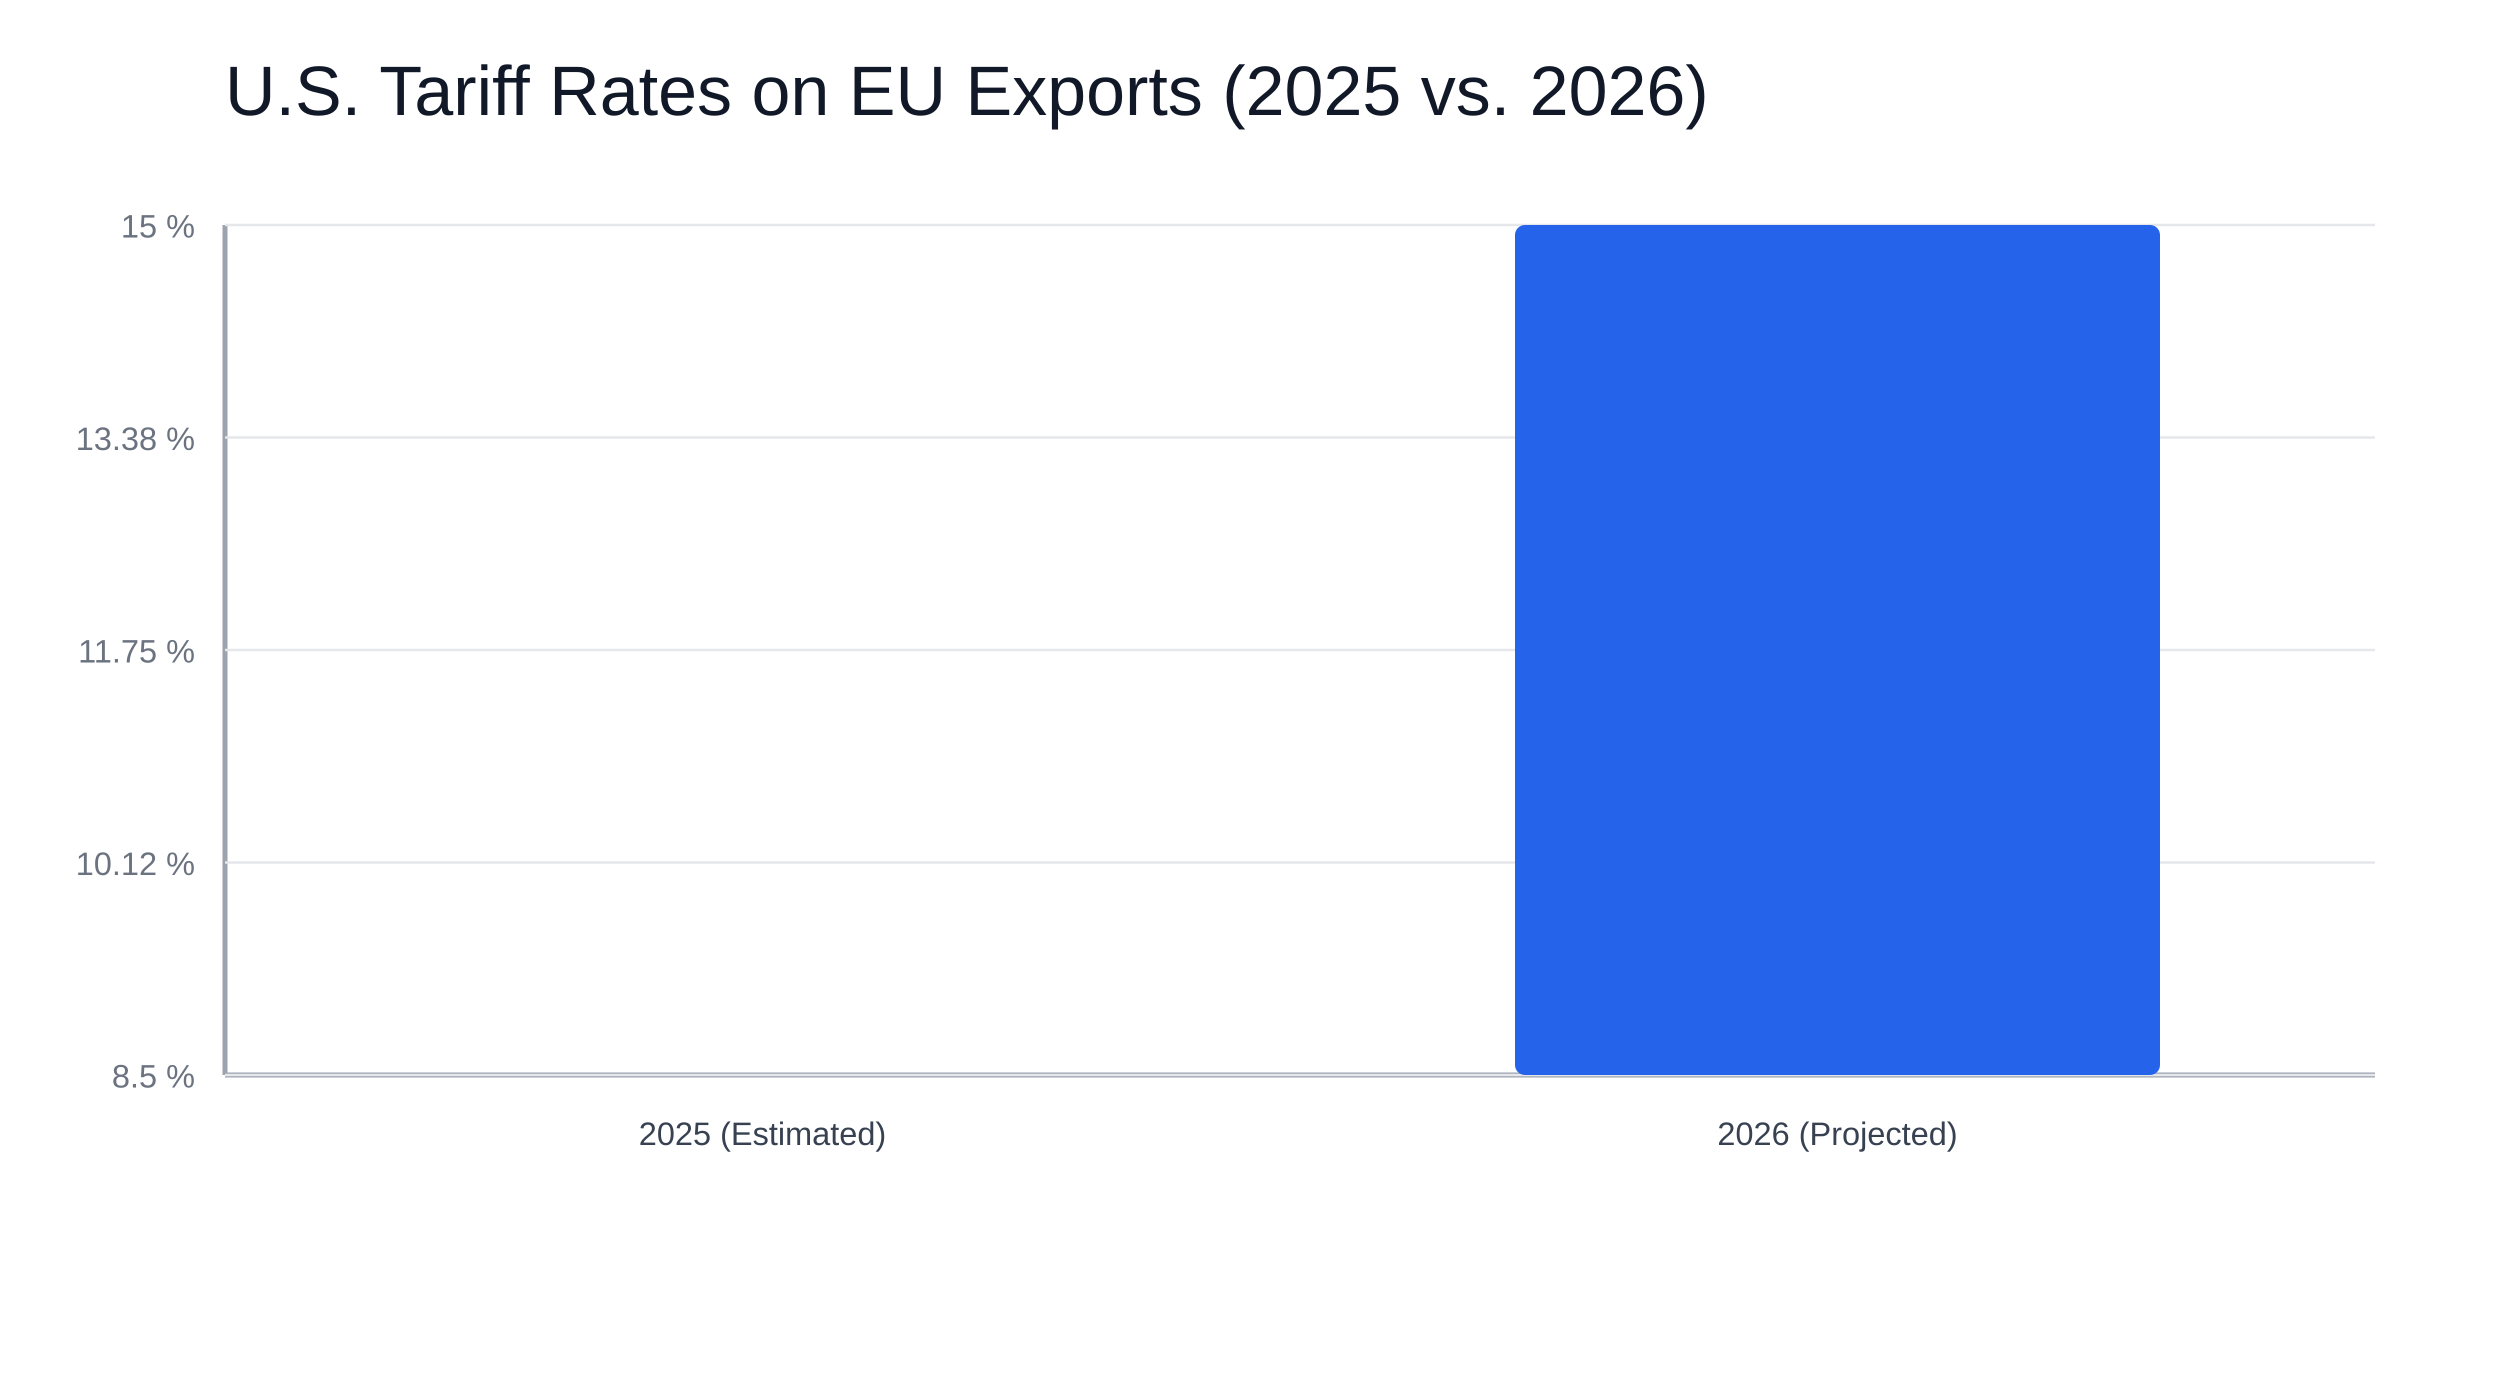
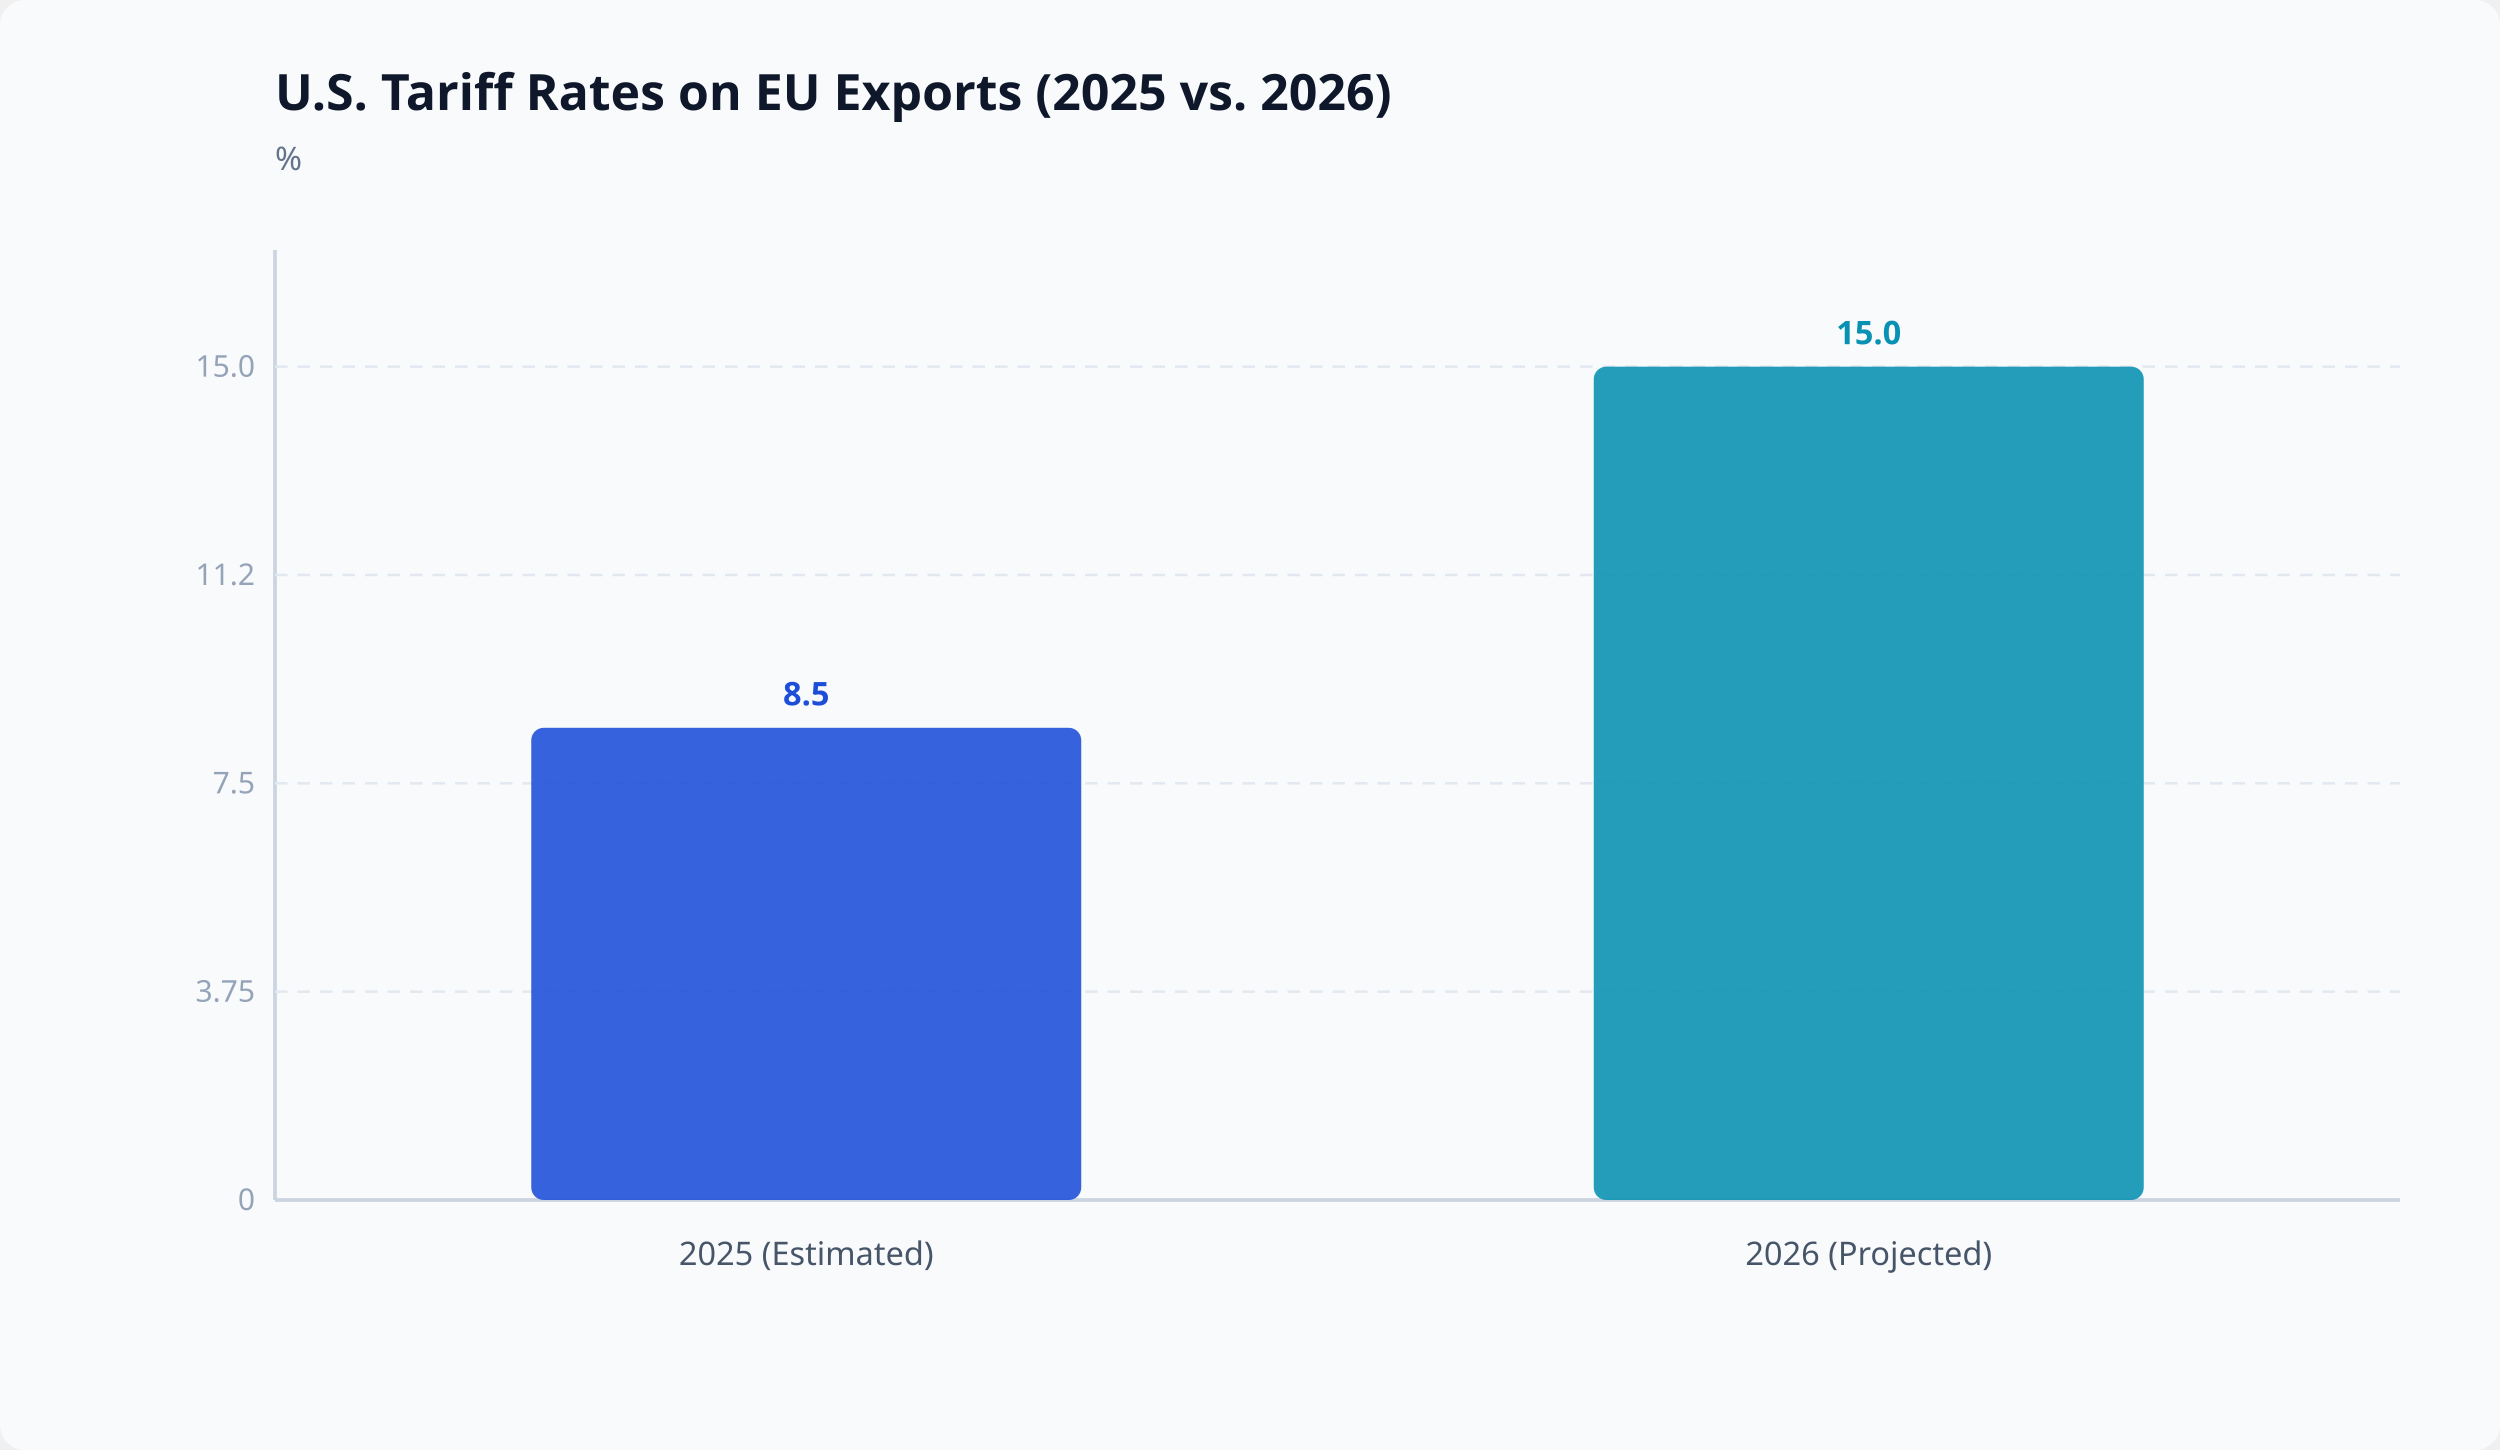
- <svg xmlns="http://www.w3.org/2000/svg" width="1000" height="560" viewBox="0 0 1000 560" role="img" aria-label="Bar chart showing the U.S. tariff rate on EU exports rising from an estimated 8.5% in 2025 to a fixed 15% in 2026.">
-   <rect width="100%" height="100%" fill="#ffffff" />
-   <text x="90" y="46" font-size="28" font-family="Arial, sans-serif" fill="#111827">U.S. Tariff Rates on EU Exports (2025 vs. 2026)</text>
-   <line x1="90" y1="430" x2="950" y2="430" stroke="#9ca3af" stroke-width="2" />
-   <line x1="90" y1="90" x2="90" y2="430" stroke="#9ca3af" stroke-width="2" />
-   <line x1="90" y1="430.00" x2="950" y2="430.00" stroke="#e5e7eb" stroke-width="1" />
-   <text x="78" y="435.00" text-anchor="end" font-size="13" font-family="Arial, sans-serif" fill="#6b7280">8.5 %</text>
-   <line x1="90" y1="345.00" x2="950" y2="345.00" stroke="#e5e7eb" stroke-width="1" />
-   <text x="78" y="350.00" text-anchor="end" font-size="13" font-family="Arial, sans-serif" fill="#6b7280">10.12 %</text>
-   <line x1="90" y1="260.00" x2="950" y2="260.00" stroke="#e5e7eb" stroke-width="1" />
-   <text x="78" y="265.00" text-anchor="end" font-size="13" font-family="Arial, sans-serif" fill="#6b7280">11.75 %</text>
-   <line x1="90" y1="175.00" x2="950" y2="175.00" stroke="#e5e7eb" stroke-width="1" />
-   <text x="78" y="180.00" text-anchor="end" font-size="13" font-family="Arial, sans-serif" fill="#6b7280">13.38 %</text>
-   <line x1="90" y1="90.00" x2="950" y2="90.00" stroke="#e5e7eb" stroke-width="1" />
-   <text x="78" y="95.00" text-anchor="end" font-size="13" font-family="Arial, sans-serif" fill="#6b7280">15 %</text>
-   <rect x="176.00" y="430.00" width="258.00" height="0.00" fill="#2563eb" rx="4" />
-   <text x="305.00" y="458" text-anchor="middle" font-size="13" font-family="Arial, sans-serif" fill="#374151">2025 (Estimated)</text>
-   <rect x="606.00" y="90.00" width="258.00" height="340.00" fill="#2563eb" rx="4" />
-   <text x="735.00" y="458" text-anchor="middle" font-size="13" font-family="Arial, sans-serif" fill="#374151">2026 (Projected)</text>
+ <svg xmlns="http://www.w3.org/2000/svg" width="1000" height="580" viewBox="0 0 1000 580" role="img" aria-label="Bar chart showing the U.S. tariff rate on EU exports rising from an estimated 8.5% in 2025 to a fixed 15% in 2026.">
+   <rect width="100%" height="100%" fill="#f8fafc" rx="10" />
+   <text x="110" y="44" font-size="20" font-weight="700" font-family="'Segoe UI', system-ui, -apple-system, sans-serif" fill="#0f172a">U.S. Tariff Rates on EU Exports (2025 vs. 2026)</text>
+   <text x="110" y="68" font-size="13" font-family="'Segoe UI', system-ui, -apple-system, sans-serif" fill="#64748b">%</text>
+   <line x1="110" y1="100" x2="110" y2="480" stroke="#cbd5e1" stroke-width="1.5" />
+   <line x1="110" y1="480" x2="960" y2="480" stroke="#cbd5e1" stroke-width="1.5" />
+   <text x="102" y="484.00" text-anchor="end" font-size="12" font-family="'Segoe UI', system-ui, -apple-system, sans-serif" fill="#94a3b8">0</text>
+   <line x1="110" y1="396.67" x2="960" y2="396.67" stroke="#e2e8f0" stroke-width="1" stroke-dasharray="5,4" />
+   <text x="102" y="400.67" text-anchor="end" font-size="12" font-family="'Segoe UI', system-ui, -apple-system, sans-serif" fill="#94a3b8">3.75</text>
+   <line x1="110" y1="313.33" x2="960" y2="313.33" stroke="#e2e8f0" stroke-width="1" stroke-dasharray="5,4" />
+   <text x="102" y="317.33" text-anchor="end" font-size="12" font-family="'Segoe UI', system-ui, -apple-system, sans-serif" fill="#94a3b8">7.5</text>
+   <line x1="110" y1="230.00" x2="960" y2="230.00" stroke="#e2e8f0" stroke-width="1" stroke-dasharray="5,4" />
+   <text x="102" y="234.00" text-anchor="end" font-size="12" font-family="'Segoe UI', system-ui, -apple-system, sans-serif" fill="#94a3b8">11.2</text>
+   <line x1="110" y1="146.67" x2="960" y2="146.67" stroke="#e2e8f0" stroke-width="1" stroke-dasharray="5,4" />
+   <text x="102" y="150.67" text-anchor="end" font-size="12" font-family="'Segoe UI', system-ui, -apple-system, sans-serif" fill="#94a3b8">15.0</text>
+   <rect x="212.50" y="291.11" width="220.00" height="188.89" fill="#1d4ed8" rx="5" opacity="0.88" />
+   <text x="322.50" y="282.11" text-anchor="middle" font-size="13" font-weight="700" font-family="'Segoe UI', system-ui, -apple-system, sans-serif" fill="#1d4ed8">8.5</text>
+   <text x="322.50" y="506" text-anchor="middle" font-size="13" font-family="'Segoe UI', system-ui, -apple-system, sans-serif" fill="#475569">2025 (Estimated)</text>
+   <rect x="637.50" y="146.67" width="220.00" height="333.33" fill="#0891b2" rx="5" opacity="0.88" />
+   <text x="747.50" y="137.67" text-anchor="middle" font-size="13" font-weight="700" font-family="'Segoe UI', system-ui, -apple-system, sans-serif" fill="#0891b2">15.0</text>
+   <text x="747.50" y="506" text-anchor="middle" font-size="13" font-family="'Segoe UI', system-ui, -apple-system, sans-serif" fill="#475569">2026 (Projected)</text>
</svg>
